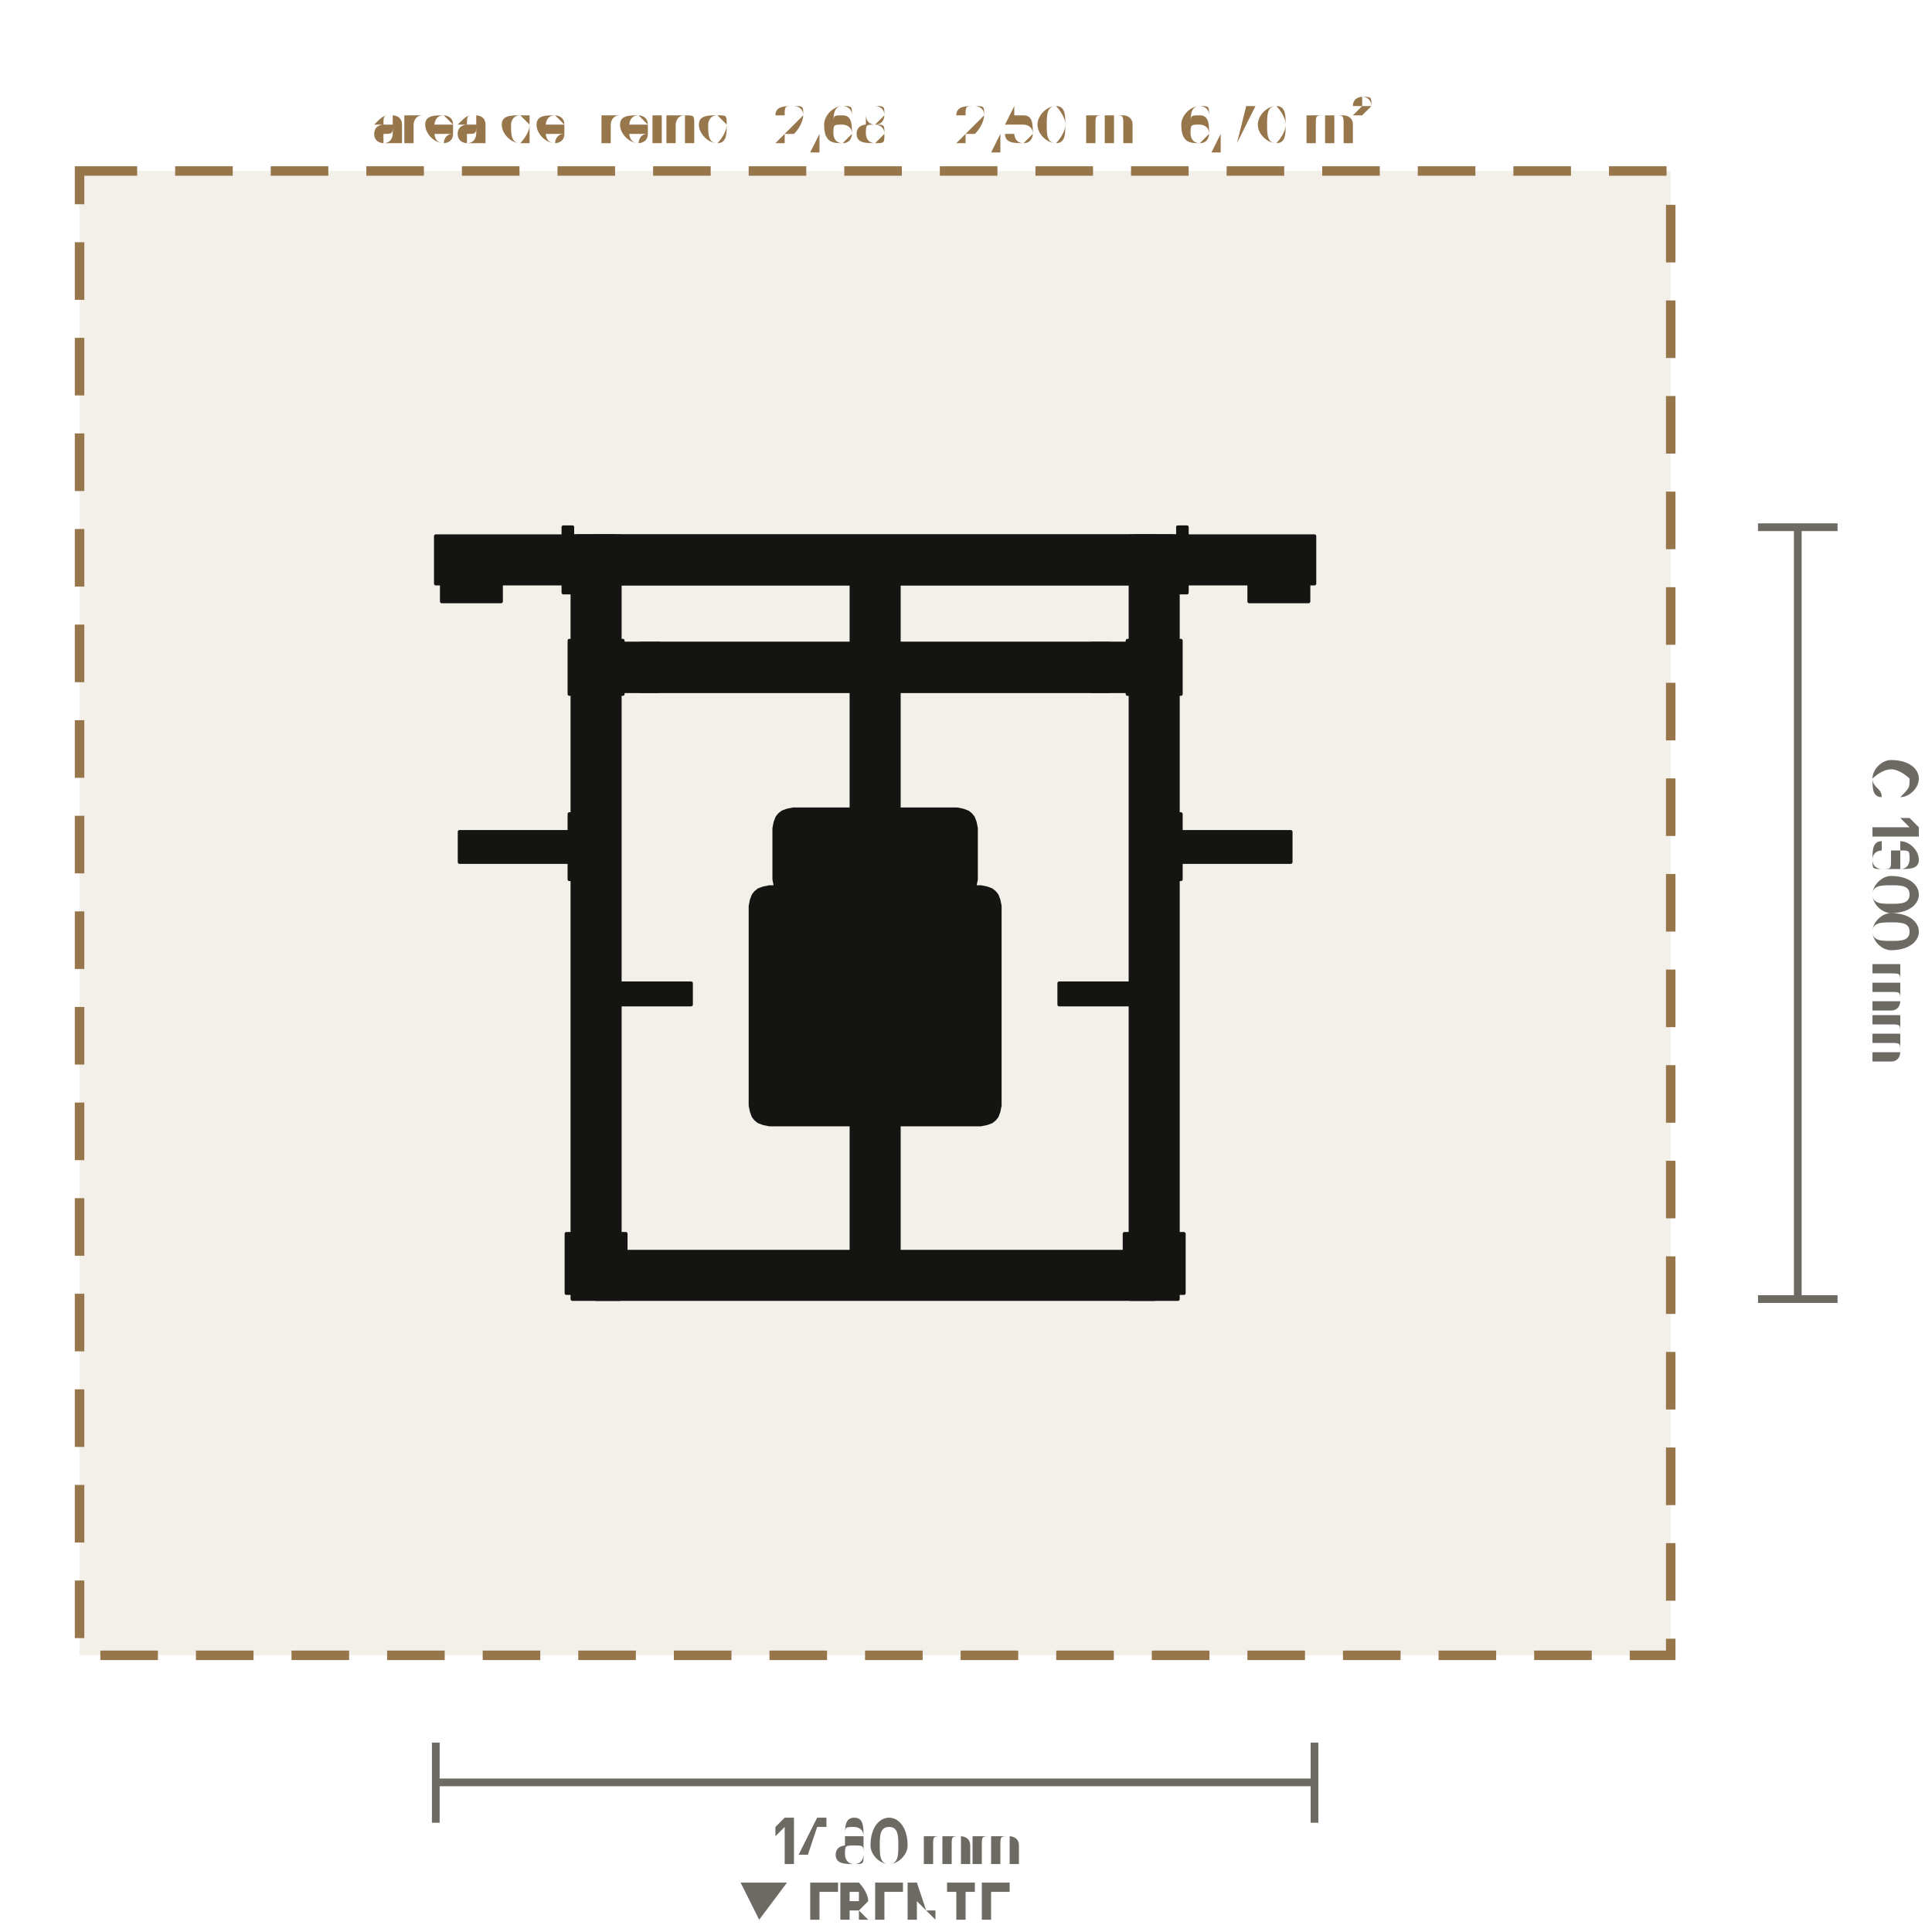
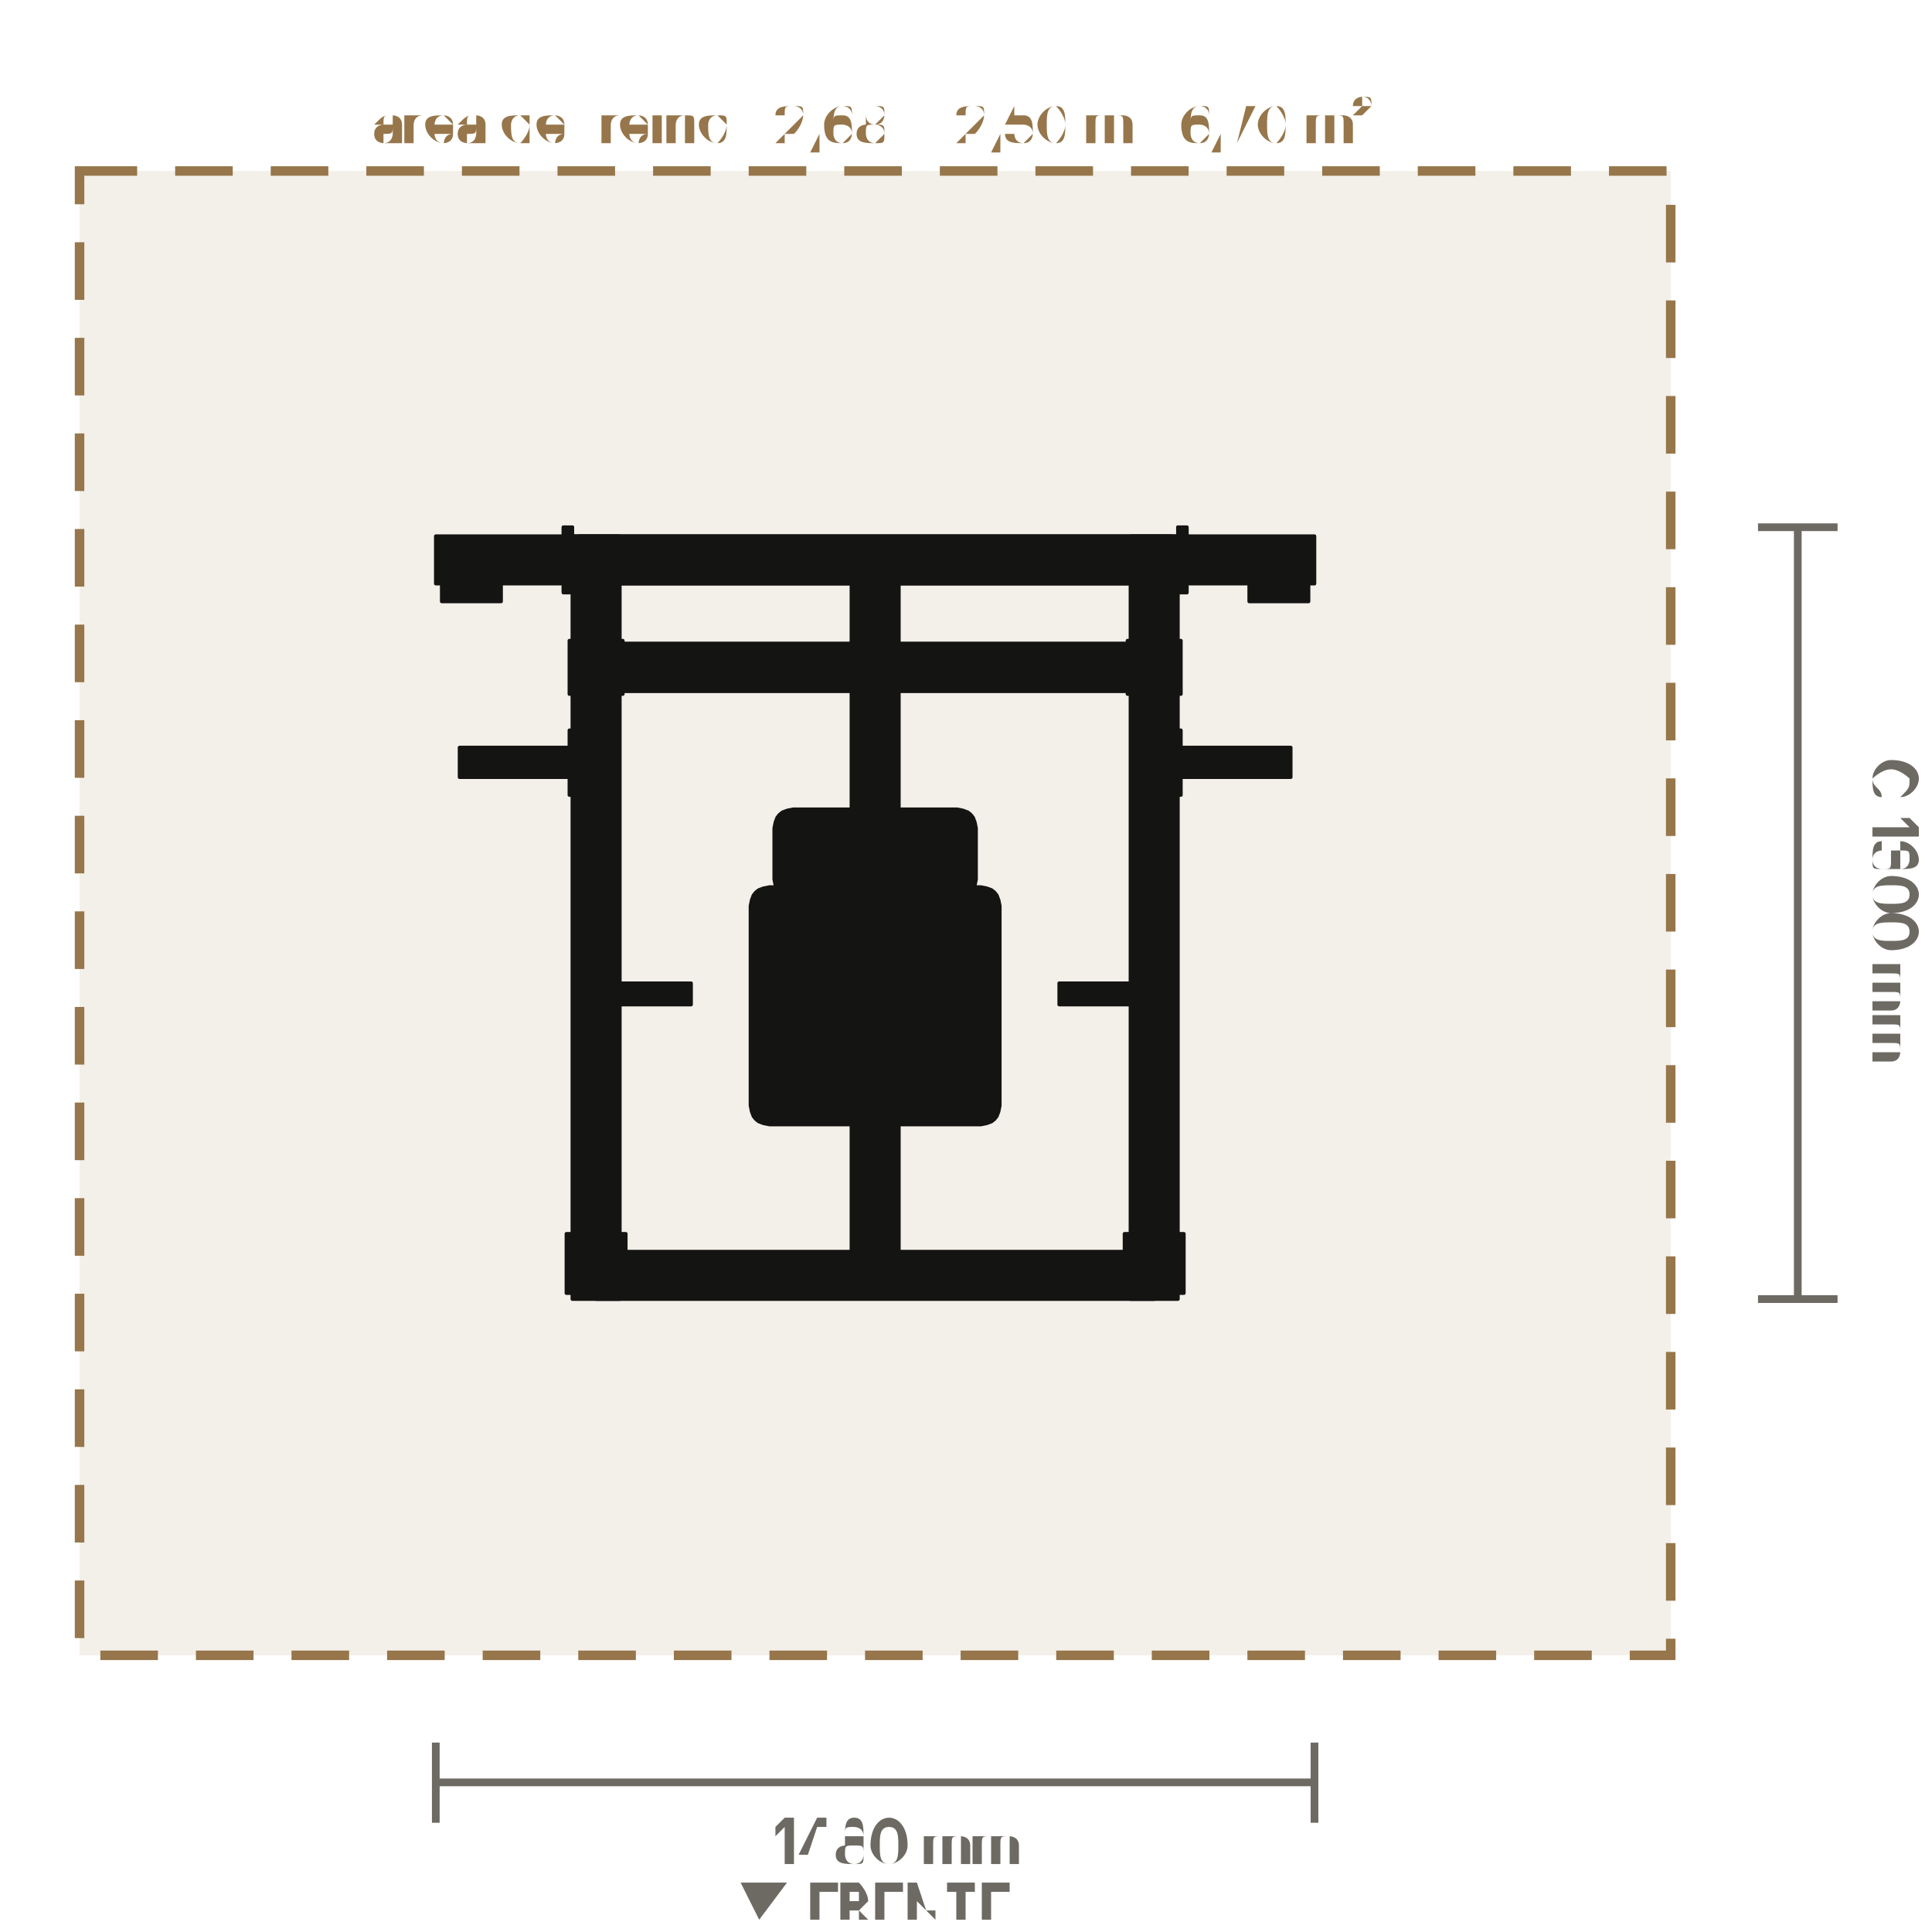
<svg xmlns="http://www.w3.org/2000/svg" viewBox="-1.474 -1.538 3.241 3.254" role="img" aria-label="Planta do Desenvolvimento de Ombros (LD-A012): 1480 × 1300 mm, com 60 cm de área de treino em volta" data-equipment="LD-A012" data-unit="m">
  <rect class="eq-zone" x="-1.34" y="-1.25" width="2.68" height="2.5" style="fill:#96764a;fill-opacity:.12;stroke:#96764a;stroke-width:0.016;stroke-dasharray:0.097 0.064" />
  <text class="eq-zone-label" x="0" y="-1.298" style="font-family:Barlow,Inter,Arial,sans-serif;font-size:0.092px;fill:#96764a;text-anchor:middle">área de treino · 2,68 × 2,50 m · 6,70 m²</text>
  <g class="eq-parts">
    <polygon class="eq-part" points="-0.51,-0.635 -0.43,-0.635 -0.43,0.65 -0.51,0.65" style="fill:#141413;stroke:#141413;stroke-width:0.006;stroke-linejoin:round" />
    <polygon class="eq-part" points="-0.73,-0.625 -0.63,-0.625 -0.63,-0.525 -0.73,-0.525" style="fill:#141413;stroke:#141413;stroke-width:0.006;stroke-linejoin:round" />
    <polygon class="eq-part" points="-0.52,0.54 -0.42,0.54 -0.42,0.64 -0.52,0.64" style="fill:#141413;stroke:#141413;stroke-width:0.006;stroke-linejoin:round" />
    <polygon class="eq-part" points="0.43,-0.635 0.51,-0.635 0.51,0.65 0.43,0.65" style="fill:#141413;stroke:#141413;stroke-width:0.006;stroke-linejoin:round" />
    <polygon class="eq-part" points="0.63,-0.625 0.73,-0.625 0.73,-0.525 0.63,-0.525" style="fill:#141413;stroke:#141413;stroke-width:0.006;stroke-linejoin:round" />
    <polygon class="eq-part" points="0.42,0.54 0.52,0.54 0.52,0.64 0.42,0.64" style="fill:#141413;stroke:#141413;stroke-width:0.006;stroke-linejoin:round" />
    <polygon class="eq-part" points="-0.74,-0.635 0.74,-0.635 0.74,-0.555 -0.74,-0.555" style="fill:#141413;stroke:#141413;stroke-width:0.006;stroke-linejoin:round" />
    <polygon class="eq-part" points="-0.47,0.57 0.47,0.57 0.47,0.65 -0.47,0.65" style="fill:#141413;stroke:#141413;stroke-width:0.006;stroke-linejoin:round" />
    <polygon class="eq-part" points="-0.04,-0.595 0.04,-0.595 0.04,0.61 -0.04,0.61" style="fill:#141413;stroke:#141413;stroke-width:0.006;stroke-linejoin:round" />
    <polygon class="eq-part" points="-0.035,0.133 -0.035,0.13 -0.033,0.127 -0.032,0.124 -0.029,0.123 -0.026,0.121 -0.023,0.121 0.023,0.121 0.026,0.121 0.029,0.123 0.032,0.124 0.033,0.127 0.035,0.13 0.035,0.133 0.035,0.179 0.035,0.182 0.033,0.185 0.032,0.188 0.029,0.189 0.026,0.191 0.023,0.191 -0.023,0.191 -0.026,0.191 -0.029,0.189 -0.032,0.188 -0.033,0.185 -0.035,0.182 -0.035,0.179" style="fill:#141413;stroke:#141413;stroke-width:0.006;stroke-linejoin:round" />
    <polygon class="eq-part" points="-0.21,-0.012 -0.208,-0.022 -0.205,-0.03 -0.201,-0.035 -0.196,-0.039 -0.188,-0.042 -0.178,-0.044 0.178,-0.044 0.188,-0.042 0.196,-0.039 0.201,-0.035 0.205,-0.03 0.208,-0.022 0.21,-0.012 0.21,0.324 0.208,0.334 0.205,0.342 0.201,0.347 0.196,0.351 0.188,0.354 0.178,0.356 -0.178,0.356 -0.188,0.354 -0.196,0.351 -0.201,0.347 -0.205,0.342 -0.208,0.334 -0.21,0.324" style="fill:#141413;stroke:#141413;stroke-width:0.006;stroke-linejoin:round" />
    <polygon class="eq-part" points="-0.17,-0.143 -0.168,-0.153 -0.165,-0.161 -0.161,-0.166 -0.156,-0.17 -0.148,-0.173 -0.138,-0.175 0.138,-0.175 0.148,-0.173 0.156,-0.17 0.161,-0.166 0.165,-0.161 0.168,-0.153 0.17,-0.143 0.17,-0.057 0.168,-0.047 0.165,-0.039 0.161,-0.034 0.156,-0.03 0.148,-0.027 0.138,-0.025 -0.138,-0.025 -0.148,-0.027 -0.156,-0.03 -0.161,-0.034 -0.165,-0.039 -0.168,-0.047 -0.17,-0.057" style="fill:#141413;stroke:#141413;stroke-width:0.006;stroke-linejoin:round" />
-     <polygon class="eq-part" points="-0.03,-0.152 -0.03,-0.155 -0.028,-0.158 -0.026,-0.161 -0.024,-0.162 -0.021,-0.164 -0.018,-0.164 0.018,-0.164 0.021,-0.164 0.024,-0.162 0.026,-0.161 0.028,-0.158 0.03,-0.155 0.03,-0.152 0.03,-0.106 0.03,-0.103 0.028,-0.1 0.026,-0.098 0.024,-0.096 0.021,-0.094 0.018,-0.094 -0.018,-0.094 -0.021,-0.094 -0.024,-0.096 -0.026,-0.098 -0.028,-0.1 -0.03,-0.103 -0.03,-0.106" style="fill:#141413;stroke:#141413;stroke-width:0.006;stroke-linejoin:round" />
-     <polygon class="eq-part" points="-0.03,-0.2 -0.03,-0.203 -0.028,-0.206 -0.026,-0.208 -0.024,-0.21 -0.021,-0.211 -0.018,-0.212 0.018,-0.212 0.021,-0.211 0.024,-0.21 0.026,-0.208 0.028,-0.206 0.03,-0.203 0.03,-0.2 0.03,-0.116 0.03,-0.113 0.028,-0.11 0.026,-0.108 0.024,-0.106 0.021,-0.104 0.018,-0.104 -0.018,-0.104 -0.021,-0.104 -0.024,-0.106 -0.026,-0.108 -0.028,-0.11 -0.03,-0.113 -0.03,-0.116" style="fill:#141413;stroke:#141413;stroke-width:0.006;stroke-linejoin:round" />
-     <polygon class="eq-part" points="-0.03,-0.164 0.03,-0.164 0.03,-0.104 -0.03,-0.104" style="fill:#141413;stroke:#141413;stroke-width:0.006;stroke-linejoin:round" />
+     <polygon class="eq-part" points="-0.03,-0.2 -0.028,-0.206 -0.024,-0.21 -0.018,-0.212 0.018,-0.212 0.024,-0.21 0.028,-0.206 0.03,-0.2 0.03,-0.106 0.028,-0.1 0.024,-0.096 0.018,-0.094 -0.018,-0.094 -0.024,-0.096 -0.028,-0.1 -0.03,-0.106" style="fill:#141413;stroke:#141413;stroke-width:0.006;stroke-linejoin:round" />
    <polygon class="eq-part" points="0.425,-0.459 0.515,-0.459 0.515,-0.369 0.425,-0.369" style="fill:#141413;stroke:#141413;stroke-width:0.006;stroke-linejoin:round" />
-     <polygon class="eq-part" points="0.44,-0.418 0.44,-0.418 0.442,-0.419 0.444,-0.42 0.446,-0.42 0.449,-0.42 0.452,-0.42 0.488,-0.42 0.491,-0.42 0.494,-0.42 0.496,-0.42 0.498,-0.419 0.5,-0.418 0.5,-0.418 0.5,0.14 0.5,0.141 0.498,0.141 0.496,0.142 0.494,0.142 0.491,0.142 0.488,0.142 0.452,0.142 0.449,0.142 0.446,0.142 0.444,0.142 0.442,0.141 0.44,0.141 0.44,0.14" style="fill:#141413;stroke:#141413;stroke-width:0.006;stroke-linejoin:round" />
+     <polygon class="eq-part" points="0.44,-0.415 0.442,-0.415 0.446,-0.416 0.452,-0.416 0.488,-0.416 0.494,-0.416 0.498,-0.415 0.5,-0.415 0.5,0.144 0.498,0.147 0.494,0.149 0.488,0.15 0.452,0.15 0.446,0.149 0.442,0.147 0.44,0.144" style="fill:#141413;stroke:#141413;stroke-width:0.006;stroke-linejoin:round" />
    <polygon class="eq-part" points="0.31,0.118 0.47,0.118 0.47,0.154 0.31,0.154" style="fill:#141413;stroke:#141413;stroke-width:0.006;stroke-linejoin:round" />
-     <polygon class="eq-part" points="0.5,-0.167 0.515,-0.167 0.515,-0.057 0.5,-0.057" style="fill:#141413;stroke:#141413;stroke-width:0.006;stroke-linejoin:round" />
-     <polygon class="eq-part" points="0.515,-0.137 0.7,-0.137 0.7,-0.086 0.515,-0.086" style="fill:#141413;stroke:#141413;stroke-width:0.006;stroke-linejoin:round" />
+     <polygon class="eq-part" points="0.5,-0.308 0.515,-0.308 0.515,-0.199 0.5,-0.199" style="fill:#141413;stroke:#141413;stroke-width:0.006;stroke-linejoin:round" />
+     <polygon class="eq-part" points="0.515,-0.279 0.7,-0.279 0.7,-0.229 0.515,-0.229" style="fill:#141413;stroke:#141413;stroke-width:0.006;stroke-linejoin:round" />
    <polygon class="eq-part" points="-0.515,-0.459 -0.425,-0.459 -0.425,-0.369 -0.515,-0.369" style="fill:#141413;stroke:#141413;stroke-width:0.006;stroke-linejoin:round" />
-     <polygon class="eq-part" points="-0.5,-0.418 -0.5,-0.418 -0.498,-0.419 -0.496,-0.42 -0.494,-0.42 -0.491,-0.42 -0.488,-0.42 -0.452,-0.42 -0.449,-0.42 -0.446,-0.42 -0.444,-0.42 -0.442,-0.419 -0.44,-0.418 -0.44,-0.418 -0.44,0.14 -0.44,0.141 -0.442,0.141 -0.444,0.142 -0.446,0.142 -0.449,0.142 -0.452,0.142 -0.488,0.142 -0.491,0.142 -0.494,0.142 -0.496,0.142 -0.498,0.141 -0.5,0.141 -0.5,0.14" style="fill:#141413;stroke:#141413;stroke-width:0.006;stroke-linejoin:round" />
+     <polygon class="eq-part" points="-0.5,-0.415 -0.498,-0.415 -0.494,-0.416 -0.488,-0.416 -0.452,-0.416 -0.446,-0.416 -0.442,-0.415 -0.44,-0.415 -0.44,0.144 -0.442,0.147 -0.446,0.149 -0.452,0.15 -0.488,0.15 -0.494,0.149 -0.498,0.147 -0.5,0.144" style="fill:#141413;stroke:#141413;stroke-width:0.006;stroke-linejoin:round" />
    <polygon class="eq-part" points="-0.47,0.118 -0.31,0.118 -0.31,0.154 -0.47,0.154" style="fill:#141413;stroke:#141413;stroke-width:0.006;stroke-linejoin:round" />
-     <polygon class="eq-part" points="-0.515,-0.167 -0.5,-0.167 -0.5,-0.057 -0.515,-0.057" style="fill:#141413;stroke:#141413;stroke-width:0.006;stroke-linejoin:round" />
-     <polygon class="eq-part" points="-0.7,-0.137 -0.515,-0.137 -0.515,-0.086 -0.7,-0.086" style="fill:#141413;stroke:#141413;stroke-width:0.006;stroke-linejoin:round" />
-     <polygon class="eq-part" points="0.355,-0.442 0.355,-0.445 0.357,-0.448 0.358,-0.451 0.361,-0.452 0.364,-0.454 0.367,-0.454 0.423,-0.454 0.426,-0.454 0.429,-0.452 0.431,-0.451 0.433,-0.448 0.435,-0.445 0.435,-0.442 0.435,-0.386 0.435,-0.383 0.433,-0.38 0.431,-0.378 0.429,-0.376 0.426,-0.374 0.423,-0.374 0.367,-0.374 0.364,-0.374 0.361,-0.376 0.358,-0.378 0.357,-0.38 0.355,-0.383 0.355,-0.386" style="fill:#141413;stroke:#141413;stroke-width:0.006;stroke-linejoin:round" />
+     <polygon class="eq-part" points="-0.515,-0.308 -0.5,-0.308 -0.5,-0.199 -0.515,-0.199" style="fill:#141413;stroke:#141413;stroke-width:0.006;stroke-linejoin:round" />
+     <polygon class="eq-part" points="-0.7,-0.279 -0.515,-0.279 -0.515,-0.229 -0.7,-0.229" style="fill:#141413;stroke:#141413;stroke-width:0.006;stroke-linejoin:round" />
+     <polygon class="eq-part" points="-0.435,-0.442 -0.433,-0.448 -0.429,-0.452 -0.423,-0.454 0.423,-0.454 0.429,-0.452 0.433,-0.448 0.435,-0.442 0.435,-0.386 0.433,-0.38 0.429,-0.376 0.423,-0.374 -0.423,-0.374 -0.429,-0.376 -0.433,-0.38 -0.435,-0.386" style="fill:#141413;stroke:#141413;stroke-width:0.006;stroke-linejoin:round" />
    <polygon class="eq-part" points="0.395,-0.436 0.44,-0.436 0.44,-0.392 0.395,-0.392" style="fill:#141413;stroke:#141413;stroke-width:0.006;stroke-linejoin:round" />
-     <polygon class="eq-part" points="-0.435,-0.442 -0.435,-0.445 -0.433,-0.448 -0.431,-0.451 -0.429,-0.452 -0.426,-0.454 -0.423,-0.454 -0.367,-0.454 -0.364,-0.454 -0.361,-0.452 -0.358,-0.451 -0.357,-0.448 -0.355,-0.445 -0.355,-0.442 -0.355,-0.386 -0.355,-0.383 -0.357,-0.38 -0.358,-0.378 -0.361,-0.376 -0.364,-0.374 -0.367,-0.374 -0.423,-0.374 -0.426,-0.374 -0.429,-0.376 -0.431,-0.378 -0.433,-0.38 -0.435,-0.383 -0.435,-0.386" style="fill:#141413;stroke:#141413;stroke-width:0.006;stroke-linejoin:round" />
    <polygon class="eq-part" points="-0.44,-0.436 -0.395,-0.436 -0.395,-0.392 -0.44,-0.392" style="fill:#141413;stroke:#141413;stroke-width:0.006;stroke-linejoin:round" />
    <polygon class="eq-part" points="-0.47,-0.454 0.47,-0.454 0.47,-0.374 -0.47,-0.374" style="fill:#141413;stroke:#141413;stroke-width:0.006;stroke-linejoin:round" />
-     <polygon class="eq-part" points="-0.395,-0.454 0.395,-0.454 0.395,-0.374 -0.395,-0.374" style="fill:#141413;stroke:#141413;stroke-width:0.006;stroke-linejoin:round" />
-     <polygon class="eq-part" points="0.43,-0.623 0.43,-0.626 0.432,-0.629 0.433,-0.632 0.436,-0.633 0.439,-0.635 0.442,-0.635 0.498,-0.635 0.501,-0.635 0.504,-0.633 0.506,-0.632 0.508,-0.629 0.51,-0.626 0.51,-0.623 0.51,-0.567 0.51,-0.564 0.508,-0.561 0.506,-0.559 0.504,-0.557 0.501,-0.555 0.498,-0.555 0.442,-0.555 0.439,-0.555 0.436,-0.557 0.433,-0.559 0.432,-0.561 0.43,-0.564 0.43,-0.567" style="fill:#141413;stroke:#141413;stroke-width:0.006;stroke-linejoin:round" />
+     <polygon class="eq-part" points="-0.51,-0.623 -0.508,-0.629 -0.504,-0.633 -0.498,-0.635 0.498,-0.635 0.504,-0.633 0.508,-0.629 0.51,-0.623 0.51,-0.567 0.508,-0.561 0.504,-0.557 0.498,-0.555 -0.498,-0.555 -0.504,-0.557 -0.508,-0.561 -0.51,-0.567" style="fill:#141413;stroke:#141413;stroke-width:0.006;stroke-linejoin:round" />
    <polygon class="eq-part" points="0.445,-0.607 0.445,-0.61 0.447,-0.612 0.449,-0.615 0.451,-0.616 0.454,-0.617 0.457,-0.618 0.483,-0.618 0.486,-0.617 0.489,-0.616 0.491,-0.615 0.493,-0.612 0.495,-0.61 0.495,-0.607 0.495,-0.183 0.495,-0.18 0.493,-0.178 0.491,-0.176 0.489,-0.174 0.486,-0.173 0.483,-0.172 0.457,-0.172 0.454,-0.173 0.451,-0.174 0.449,-0.176 0.447,-0.178 0.445,-0.18 0.445,-0.183" style="fill:#141413;stroke:#141413;stroke-width:0.006;stroke-linejoin:round" />
    <polygon class="eq-part" points="0.51,-0.65 0.525,-0.65 0.525,-0.54 0.51,-0.54" style="fill:#141413;stroke:#141413;stroke-width:0.006;stroke-linejoin:round" />
    <polygon class="eq-part" points="0.525,-0.62 0.69,-0.62 0.69,-0.57 0.525,-0.57" style="fill:#141413;stroke:#141413;stroke-width:0.006;stroke-linejoin:round" />
    <polygon class="eq-part" points="0.51,-0.65 0.525,-0.65 0.525,-0.54 0.51,-0.54" style="fill:#141413;stroke:#141413;stroke-width:0.006;stroke-linejoin:round" />
    <polygon class="eq-part" points="0.525,-0.62 0.69,-0.62 0.69,-0.57 0.525,-0.57" style="fill:#141413;stroke:#141413;stroke-width:0.006;stroke-linejoin:round" />
-     <polygon class="eq-part" points="-0.51,-0.623 -0.51,-0.626 -0.508,-0.629 -0.506,-0.632 -0.504,-0.633 -0.501,-0.635 -0.498,-0.635 -0.442,-0.635 -0.439,-0.635 -0.436,-0.633 -0.433,-0.632 -0.432,-0.629 -0.43,-0.626 -0.43,-0.623 -0.43,-0.567 -0.43,-0.564 -0.432,-0.561 -0.433,-0.559 -0.436,-0.557 -0.439,-0.555 -0.442,-0.555 -0.498,-0.555 -0.501,-0.555 -0.504,-0.557 -0.506,-0.559 -0.508,-0.561 -0.51,-0.564 -0.51,-0.567" style="fill:#141413;stroke:#141413;stroke-width:0.006;stroke-linejoin:round" />
    <polygon class="eq-part" points="-0.495,-0.607 -0.495,-0.61 -0.493,-0.612 -0.491,-0.615 -0.489,-0.616 -0.486,-0.617 -0.483,-0.618 -0.457,-0.618 -0.454,-0.617 -0.451,-0.616 -0.449,-0.615 -0.447,-0.612 -0.445,-0.61 -0.445,-0.607 -0.445,-0.183 -0.445,-0.18 -0.447,-0.178 -0.449,-0.176 -0.451,-0.174 -0.454,-0.173 -0.457,-0.172 -0.483,-0.172 -0.486,-0.173 -0.489,-0.174 -0.491,-0.176 -0.493,-0.178 -0.495,-0.18 -0.495,-0.183" style="fill:#141413;stroke:#141413;stroke-width:0.006;stroke-linejoin:round" />
    <polygon class="eq-part" points="-0.525,-0.65 -0.51,-0.65 -0.51,-0.54 -0.525,-0.54" style="fill:#141413;stroke:#141413;stroke-width:0.006;stroke-linejoin:round" />
    <polygon class="eq-part" points="-0.69,-0.62 -0.525,-0.62 -0.525,-0.57 -0.69,-0.57" style="fill:#141413;stroke:#141413;stroke-width:0.006;stroke-linejoin:round" />
    <polygon class="eq-part" points="-0.525,-0.65 -0.51,-0.65 -0.51,-0.54 -0.525,-0.54" style="fill:#141413;stroke:#141413;stroke-width:0.006;stroke-linejoin:round" />
    <polygon class="eq-part" points="-0.69,-0.62 -0.525,-0.62 -0.525,-0.57 -0.69,-0.57" style="fill:#141413;stroke:#141413;stroke-width:0.006;stroke-linejoin:round" />
-     <polygon class="eq-part" points="-0.47,-0.635 0.47,-0.635 0.47,-0.555 -0.47,-0.555" style="fill:#141413;stroke:#141413;stroke-width:0.006;stroke-linejoin:round" />
  </g>
  <line class="eq-dim" x1="-0.74" y1="1.464" x2="0.74" y2="1.464" style="stroke:#6d6a63;stroke-width:0.013" />
  <line class="eq-dim" x1="-0.74" y1="1.397" x2="-0.74" y2="1.532" style="stroke:#6d6a63;stroke-width:0.013" />
  <line class="eq-dim" x1="0.74" y1="1.397" x2="0.74" y2="1.532" style="stroke:#6d6a63;stroke-width:0.013" />
  <text class="eq-text" x="0" y="1.6" style="font-family:Barlow,Inter,Arial,sans-serif;font-size:0.097px;fill:#6d6a63;text-anchor:middle">L 1480 mm</text>
  <line class="eq-dim" x1="1.554" y1="-0.65" x2="1.554" y2="0.65" style="stroke:#6d6a63;stroke-width:0.013" />
  <line class="eq-dim" x1="1.487" y1="-0.65" x2="1.621" y2="-0.65" style="stroke:#6d6a63;stroke-width:0.013" />
  <line class="eq-dim" x1="1.487" y1="0.65" x2="1.621" y2="0.65" style="stroke:#6d6a63;stroke-width:0.013" />
  <text class="eq-text" x="1.68" y="0" transform="rotate(90 1.6798 0)" style="font-family:Barlow,Inter,Arial,sans-serif;font-size:0.097px;fill:#6d6a63;text-anchor:middle">C 1300 mm</text>
  <text class="eq-text" x="0" y="1.696" style="font-family:Barlow,Inter,Arial,sans-serif;font-size:0.097px;fill:#6d6a63;text-anchor:middle;font-size:0.077px;letter-spacing:.1em">▼ FRENTE</text>
</svg>
